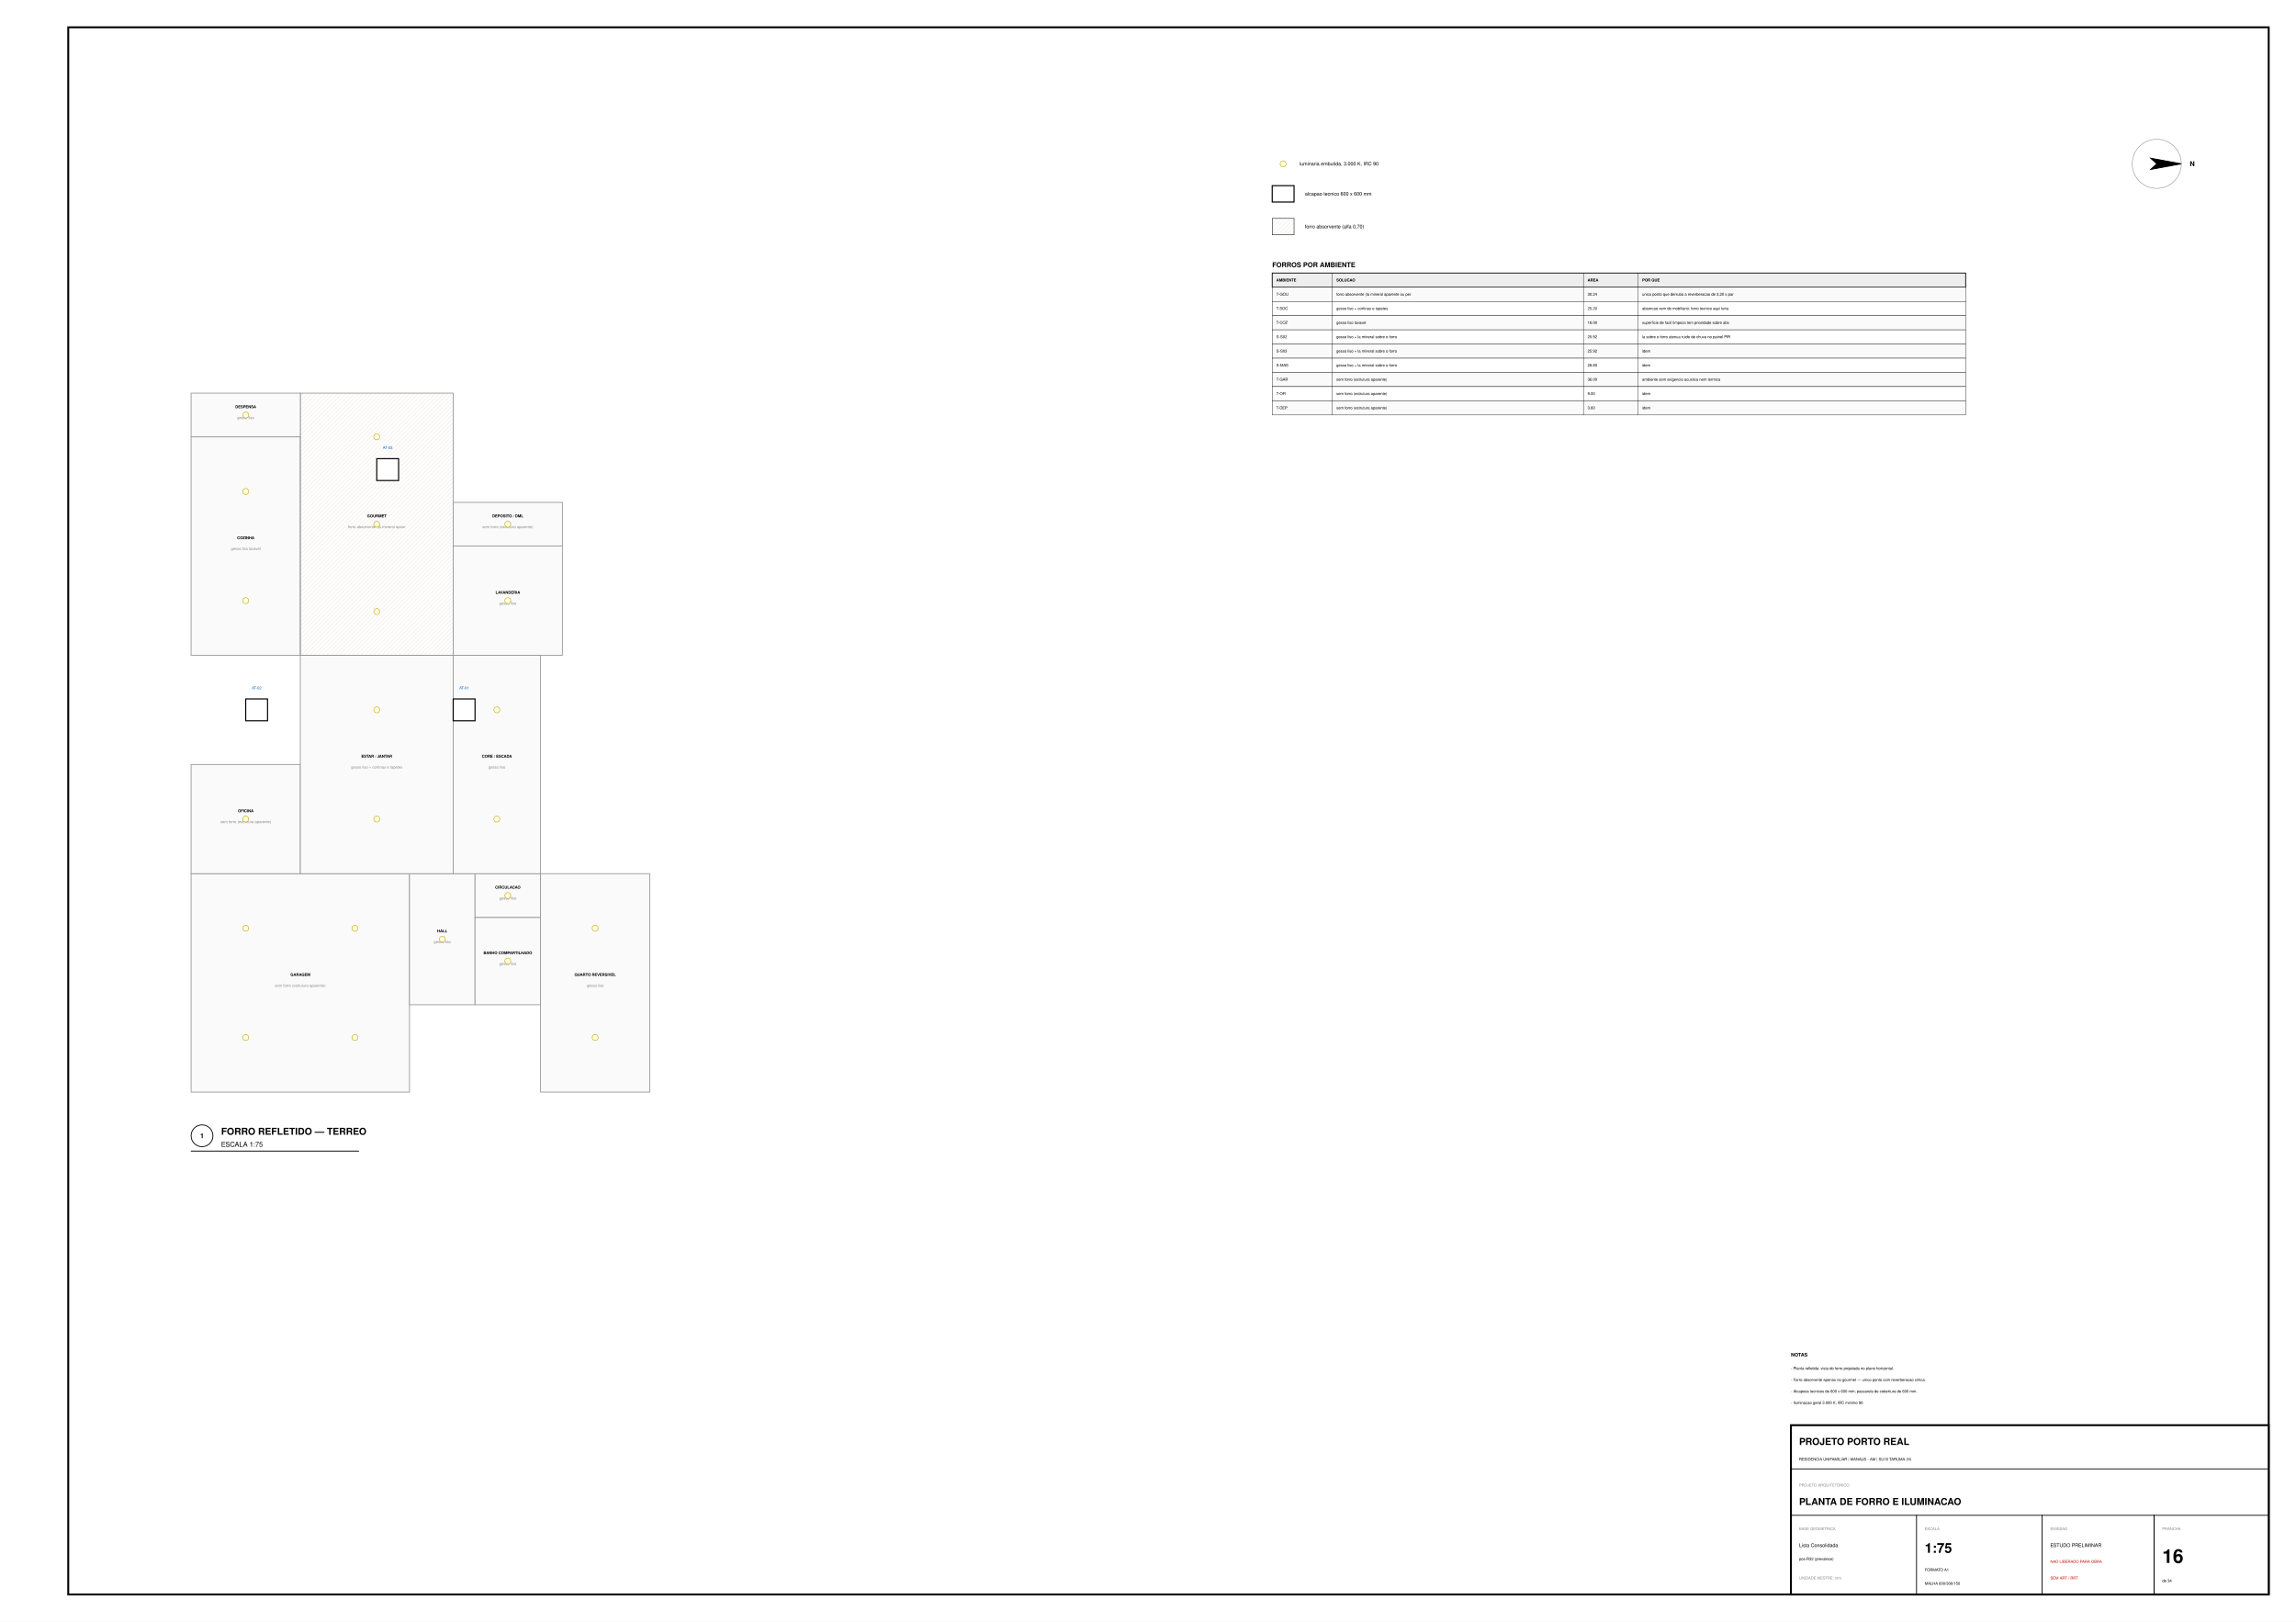
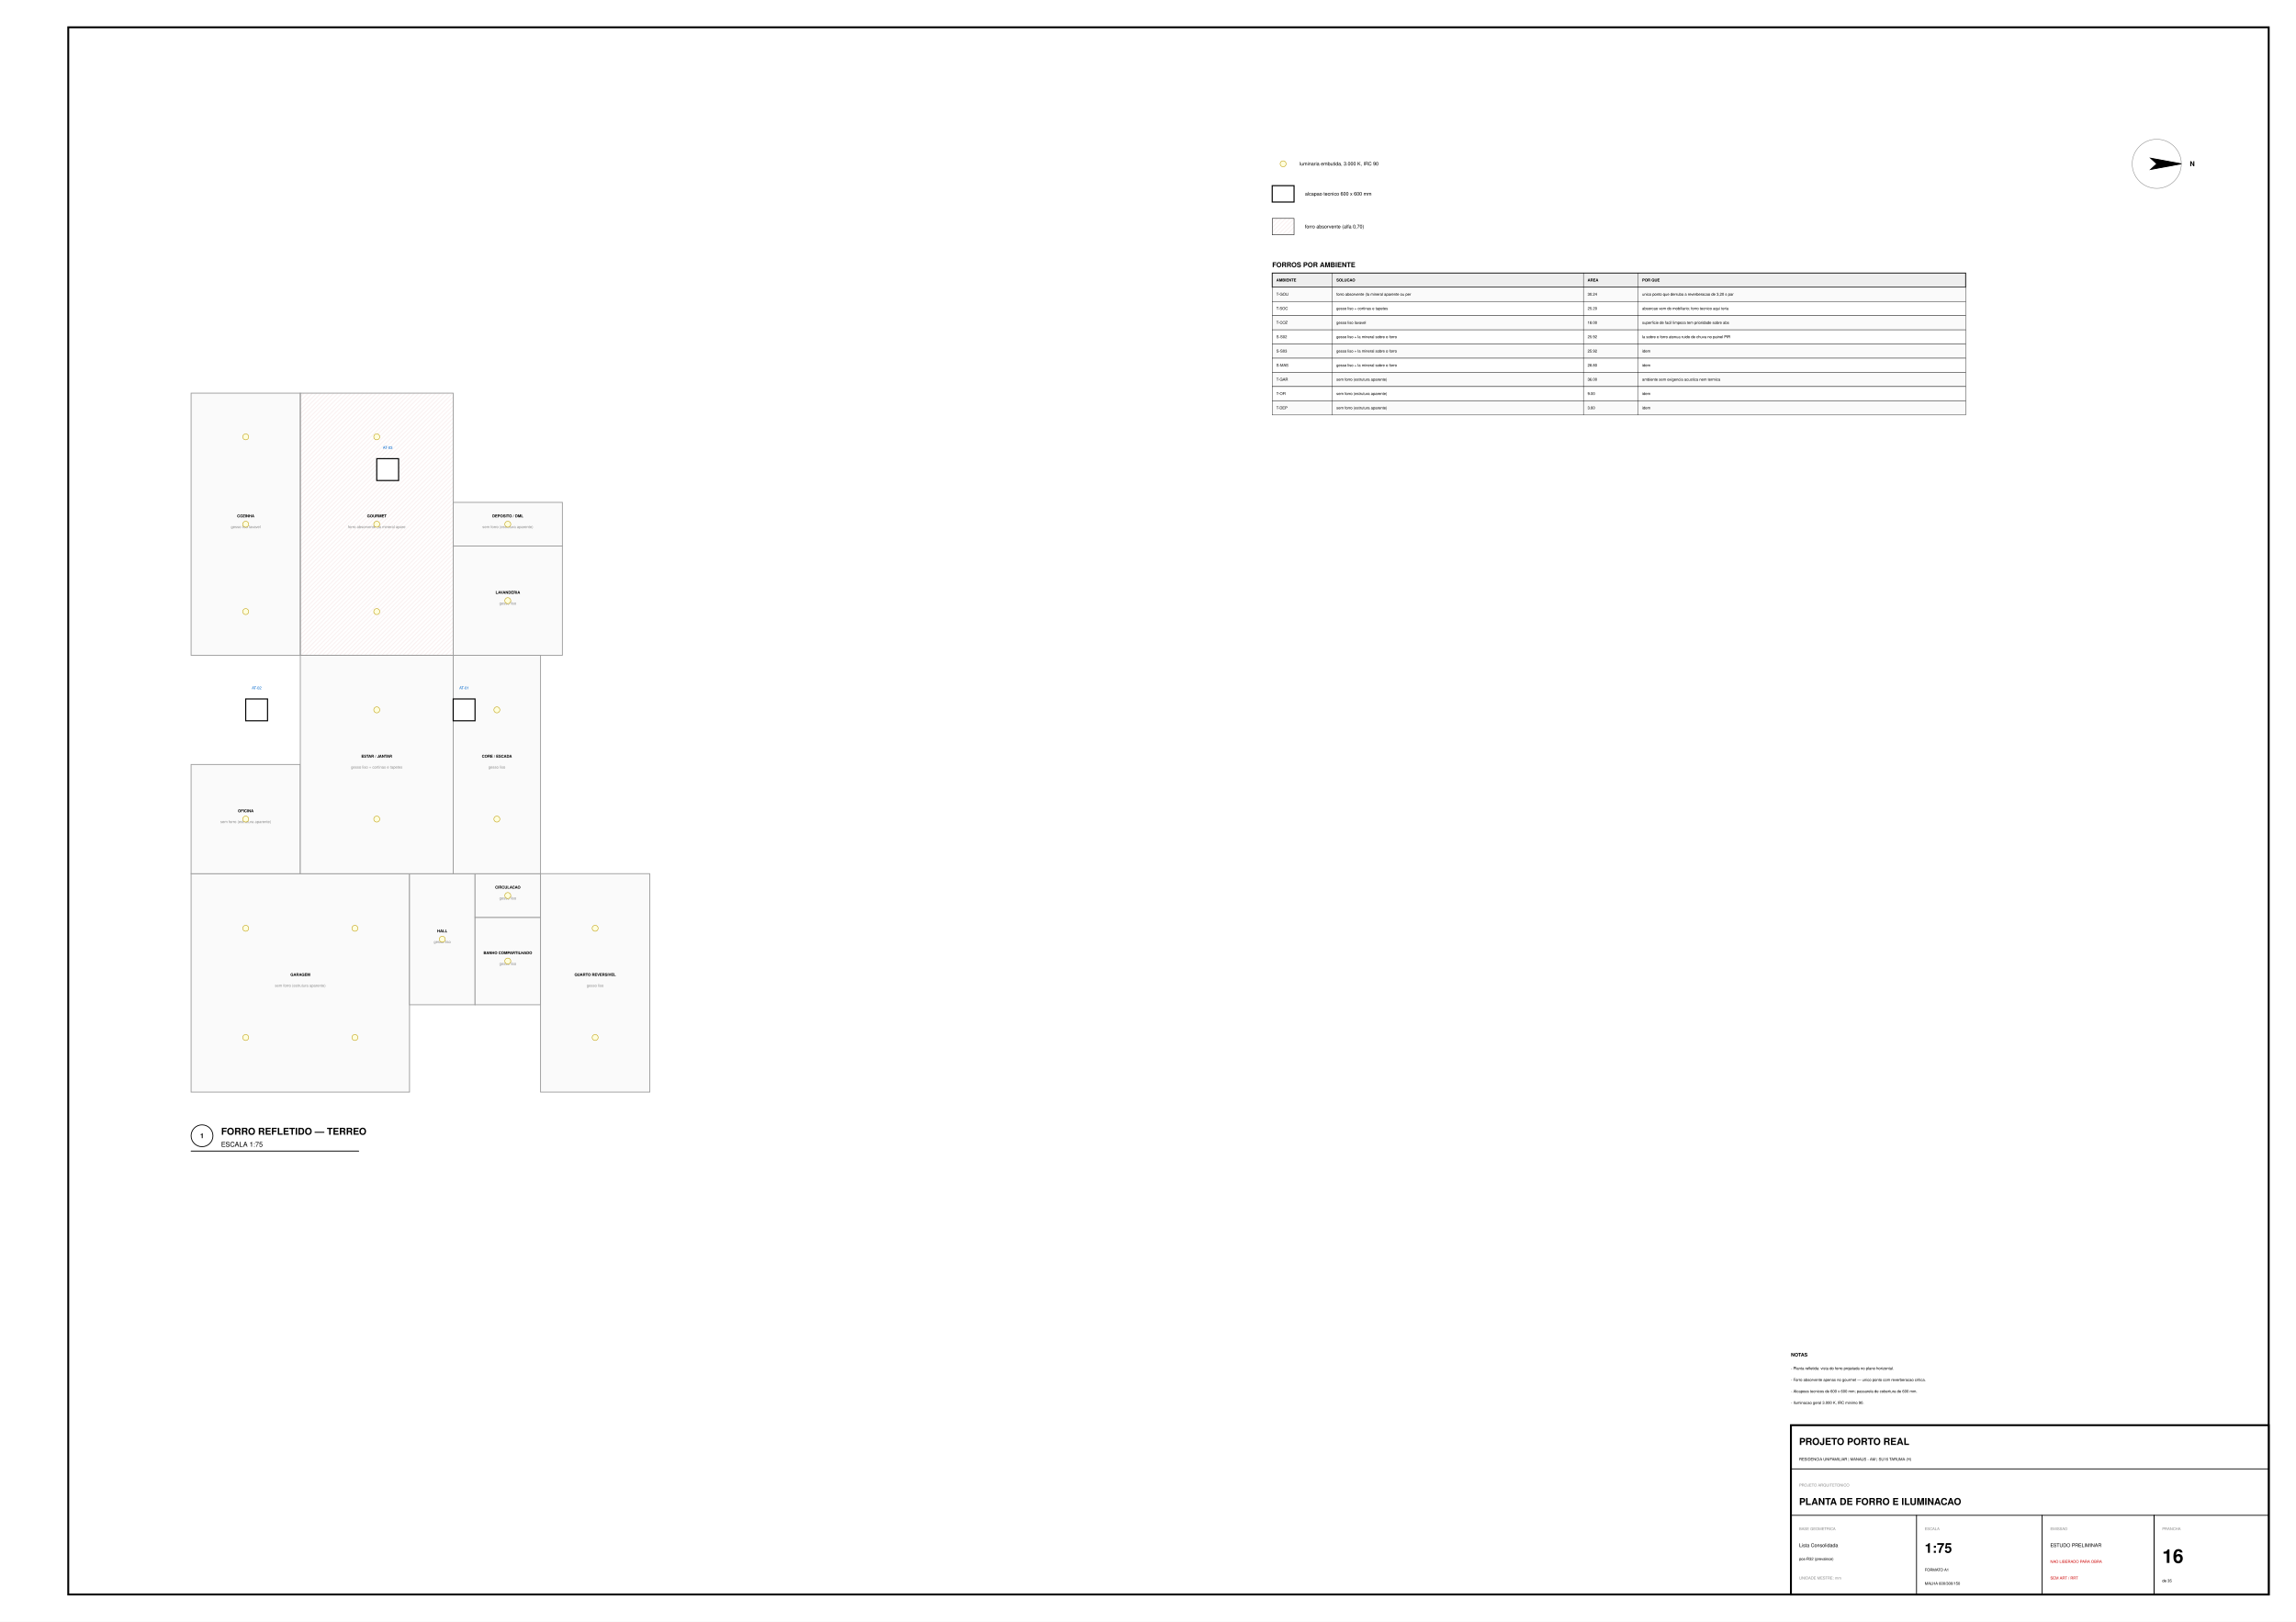
<svg xmlns="http://www.w3.org/2000/svg" version="1.1" width="841mm" height="594mm" viewBox="0 0 841 594">
  <rect width="841" height="594" fill="#ffffff" />
  <defs>
    <pattern id="absorv" patternUnits="userSpaceOnUse" width="1.1" height="1.1" patternTransform="rotate(45)">
      <line x1="0" y1="0" x2="0" y2="1.1" stroke="#c77" stroke-width="0.07" />
    </pattern>
  </defs>
  <rect x="25.0" y="10" width="806.00" height="574.00" fill="none" stroke="#000" stroke-width="0.7" />
  <polygon points="656.000,522.000 831.000,522.000 831.000,584.000 656.000,584.000" stroke="#000000" stroke-width="0.7" fill="#fff" stroke-linejoin="miter" />
  <text x="659.000" y="528.000" font-family="Helvetica, Arial, sans-serif" font-size="3.50" font-weight="bold" fill="#000000" text-anchor="start" dominant-baseline="middle">PROJETO PORTO REAL</text>
  <text x="659.000" y="534.500" font-family="Helvetica, Arial, sans-serif" font-size="1.40" font-weight="normal" fill="#000000" text-anchor="start" dominant-baseline="middle">RESIDENCIA UNIFAMILIAR  |  MANAUS - AM  |  SU16 TARUMA (H)</text>
  <line x1="656.000" y1="538.000" x2="831.000" y2="538.000" stroke="#000000" stroke-width="0.3" fill="none" stroke-linecap="round" />
  <text x="659.000" y="544.000" font-family="Helvetica, Arial, sans-serif" font-size="1.40" font-weight="normal" fill="#8a8a8a" text-anchor="start" dominant-baseline="middle">PROJETO ARQUITETONICO</text>
  <text x="659.000" y="550.000" font-family="Helvetica, Arial, sans-serif" font-size="3.50" font-weight="bold" fill="#000000" text-anchor="start" dominant-baseline="middle">PLANTA DE FORRO E ILUMINACAO</text>
  <line x1="656.000" y1="555.000" x2="831.000" y2="555.000" stroke="#000000" stroke-width="0.3" fill="none" stroke-linecap="round" />
  <line x1="702.000" y1="555.000" x2="702.000" y2="584.000" stroke="#000000" stroke-width="0.3" fill="none" stroke-linecap="round" />
  <line x1="748.000" y1="555.000" x2="748.000" y2="584.000" stroke="#000000" stroke-width="0.3" fill="none" stroke-linecap="round" />
  <line x1="789.000" y1="555.000" x2="789.000" y2="584.000" stroke="#000000" stroke-width="0.3" fill="none" stroke-linecap="round" />
  <line x1="789.000" y1="555.000" x2="789.000" y2="584.000" stroke="#000000" stroke-width="0.3" fill="none" stroke-linecap="round" />
  <text x="659.000" y="560.000" font-family="Helvetica, Arial, sans-serif" font-size="1.40" font-weight="normal" fill="#8a8a8a" text-anchor="start" dominant-baseline="middle">BASE GEOMETRICA</text>
  <text x="659.000" y="566.000" font-family="Helvetica, Arial, sans-serif" font-size="1.80" font-weight="normal" fill="#000000" text-anchor="start" dominant-baseline="middle">Lista Consolidada</text>
  <text x="659.000" y="571.000" font-family="Helvetica, Arial, sans-serif" font-size="1.40" font-weight="normal" fill="#000000" text-anchor="start" dominant-baseline="middle">pos-R32 (prevalece)</text>
  <text x="659.000" y="578.000" font-family="Helvetica, Arial, sans-serif" font-size="1.40" font-weight="normal" fill="#8a8a8a" text-anchor="start" dominant-baseline="middle">UNIDADE MESTRE: mm</text>
  <text x="705.000" y="560.000" font-family="Helvetica, Arial, sans-serif" font-size="1.40" font-weight="normal" fill="#8a8a8a" text-anchor="start" dominant-baseline="middle">ESCALA</text>
  <text x="705.000" y="567.000" font-family="Helvetica, Arial, sans-serif" font-size="5.00" font-weight="bold" fill="#000000" text-anchor="start" dominant-baseline="middle">1:75</text>
  <text x="705.000" y="575.000" font-family="Helvetica, Arial, sans-serif" font-size="1.40" font-weight="normal" fill="#000000" text-anchor="start" dominant-baseline="middle">FORMATO A1</text>
  <text x="705.000" y="580.000" font-family="Helvetica, Arial, sans-serif" font-size="1.40" font-weight="normal" fill="#000000" text-anchor="start" dominant-baseline="middle">MALHA 600/300/150</text>
  <text x="751.000" y="560.000" font-family="Helvetica, Arial, sans-serif" font-size="1.40" font-weight="normal" fill="#8a8a8a" text-anchor="start" dominant-baseline="middle">EMISSAO</text>
  <text x="751.000" y="566.000" font-family="Helvetica, Arial, sans-serif" font-size="1.80" font-weight="normal" fill="#000000" text-anchor="start" dominant-baseline="middle">ESTUDO PRELIMINAR</text>
  <text x="751.000" y="572.000" font-family="Helvetica, Arial, sans-serif" font-size="1.40" font-weight="normal" fill="#c00" text-anchor="start" dominant-baseline="middle">NAO LIBERADO PARA OBRA</text>
  <text x="751.000" y="578.000" font-family="Helvetica, Arial, sans-serif" font-size="1.40" font-weight="normal" fill="#c00" text-anchor="start" dominant-baseline="middle">SEM ART / RRT</text>
  <text x="792.000" y="560.000" font-family="Helvetica, Arial, sans-serif" font-size="1.40" font-weight="normal" fill="#8a8a8a" text-anchor="start" dominant-baseline="middle">PRANCHA</text>
  <text x="792.000" y="570.000" font-family="Helvetica, Arial, sans-serif" font-size="7.00" font-weight="bold" fill="#000000" text-anchor="start" dominant-baseline="middle">16</text>
-   <text x="792.000" y="579.000" font-family="Helvetica, Arial, sans-serif" font-size="1.40" font-weight="normal" fill="#000000" text-anchor="start" dominant-baseline="middle">de 34</text>
+   <text x="792.000" y="579.000" font-family="Helvetica, Arial, sans-serif" font-size="1.40" font-weight="normal" fill="#000000" text-anchor="start" dominant-baseline="middle">de 35</text>
  <text x="656.000" y="496.200" font-family="Helvetica, Arial, sans-serif" font-size="1.80" font-weight="bold" fill="#000000" text-anchor="start" dominant-baseline="middle">NOTAS</text>
  <text x="656.000" y="501.200" font-family="Helvetica, Arial, sans-serif" font-size="1.40" font-weight="normal" fill="#000000" text-anchor="start" dominant-baseline="middle">- Planta refletida: vista do forro projetada no plano horizontal.</text>
  <text x="656.000" y="505.400" font-family="Helvetica, Arial, sans-serif" font-size="1.40" font-weight="normal" fill="#000000" text-anchor="start" dominant-baseline="middle">- Forro absorvente apenas no gourmet — unico ponto com reverberacao critica.</text>
  <text x="656.000" y="509.600" font-family="Helvetica, Arial, sans-serif" font-size="1.40" font-weight="normal" fill="#000000" text-anchor="start" dominant-baseline="middle">- Alcapoes tecnicos de 600 x 600 mm; passarela de cobertura de 600 mm.</text>
  <text x="656.000" y="513.800" font-family="Helvetica, Arial, sans-serif" font-size="1.40" font-weight="normal" fill="#000000" text-anchor="start" dominant-baseline="middle">- Iluminacao geral 3.000 K, IRC minimo 90.</text>
  <polygon points="70.000,400.000 150.000,400.000 150.000,320.000 70.000,320.000" stroke="#999" stroke-width="0.3" fill="#fafafa" stroke-linejoin="miter" />
  <text x="110.000" y="357.000" font-family="Helvetica, Arial, sans-serif" font-size="1.40" font-weight="bold" fill="#000000" text-anchor="middle" dominant-baseline="middle">GARAGEM</text>
  <text x="110.000" y="361.000" font-family="Helvetica, Arial, sans-serif" font-size="1.40" font-weight="normal" fill="#8a8a8a" text-anchor="middle" dominant-baseline="middle">sem forro (estrutura aparente)</text>
  <circle cx="90.000" cy="380.000" r="1.100" stroke="#b90" stroke-width="0.18" fill="#ffd" />
  <circle cx="90.000" cy="340.000" r="1.100" stroke="#b90" stroke-width="0.18" fill="#ffd" />
  <circle cx="130.000" cy="380.000" r="1.100" stroke="#b90" stroke-width="0.18" fill="#ffd" />
  <circle cx="130.000" cy="340.000" r="1.100" stroke="#b90" stroke-width="0.18" fill="#ffd" />
  <polygon points="150.000,368.000 174.000,368.000 174.000,320.000 150.000,320.000" stroke="#999" stroke-width="0.3" fill="#fafafa" stroke-linejoin="miter" />
  <text x="162.000" y="341.000" font-family="Helvetica, Arial, sans-serif" font-size="1.40" font-weight="bold" fill="#000000" text-anchor="middle" dominant-baseline="middle">HALL</text>
  <text x="162.000" y="345.000" font-family="Helvetica, Arial, sans-serif" font-size="1.40" font-weight="normal" fill="#8a8a8a" text-anchor="middle" dominant-baseline="middle">gesso liso</text>
  <circle cx="162.000" cy="344.000" r="1.100" stroke="#b90" stroke-width="0.18" fill="#ffd" />
  <polygon points="174.000,368.000 198.000,368.000 198.000,336.000 174.000,336.000" stroke="#999" stroke-width="0.3" fill="#fafafa" stroke-linejoin="miter" />
  <text x="186.000" y="349.000" font-family="Helvetica, Arial, sans-serif" font-size="1.40" font-weight="bold" fill="#000000" text-anchor="middle" dominant-baseline="middle">BANHO COMPARTILHADO</text>
  <text x="186.000" y="353.000" font-family="Helvetica, Arial, sans-serif" font-size="1.40" font-weight="normal" fill="#8a8a8a" text-anchor="middle" dominant-baseline="middle">gesso liso</text>
  <circle cx="186.000" cy="352.000" r="1.100" stroke="#b90" stroke-width="0.18" fill="#ffd" />
  <polygon points="174.000,336.000 198.000,336.000 198.000,320.000 174.000,320.000" stroke="#999" stroke-width="0.3" fill="#fafafa" stroke-linejoin="miter" />
  <text x="186.000" y="325.000" font-family="Helvetica, Arial, sans-serif" font-size="1.40" font-weight="bold" fill="#000000" text-anchor="middle" dominant-baseline="middle">CIRCULACAO</text>
  <text x="186.000" y="329.000" font-family="Helvetica, Arial, sans-serif" font-size="1.40" font-weight="normal" fill="#8a8a8a" text-anchor="middle" dominant-baseline="middle">gesso liso</text>
  <circle cx="186.000" cy="328.000" r="1.100" stroke="#b90" stroke-width="0.18" fill="#ffd" />
  <polygon points="198.000,400.000 238.000,400.000 238.000,320.000 198.000,320.000" stroke="#999" stroke-width="0.3" fill="#fafafa" stroke-linejoin="miter" />
  <text x="218.000" y="357.000" font-family="Helvetica, Arial, sans-serif" font-size="1.40" font-weight="bold" fill="#000000" text-anchor="middle" dominant-baseline="middle">QUARTO REVERSIVEL</text>
  <text x="218.000" y="361.000" font-family="Helvetica, Arial, sans-serif" font-size="1.40" font-weight="normal" fill="#8a8a8a" text-anchor="middle" dominant-baseline="middle">gesso liso</text>
  <circle cx="218.000" cy="380.000" r="1.100" stroke="#b90" stroke-width="0.18" fill="#ffd" />
  <circle cx="218.000" cy="340.000" r="1.100" stroke="#b90" stroke-width="0.18" fill="#ffd" />
  <polygon points="70.000,320.000 110.000,320.000 110.000,280.000 70.000,280.000" stroke="#999" stroke-width="0.3" fill="#fafafa" stroke-linejoin="miter" />
  <text x="90.000" y="297.000" font-family="Helvetica, Arial, sans-serif" font-size="1.40" font-weight="bold" fill="#000000" text-anchor="middle" dominant-baseline="middle">OFICINA</text>
  <text x="90.000" y="301.000" font-family="Helvetica, Arial, sans-serif" font-size="1.40" font-weight="normal" fill="#8a8a8a" text-anchor="middle" dominant-baseline="middle">sem forro (estrutura aparente)</text>
  <circle cx="90.000" cy="300.000" r="1.100" stroke="#b90" stroke-width="0.18" fill="#ffd" />
  <polygon points="110.000,320.000 166.000,320.000 166.000,240.000 110.000,240.000" stroke="#999" stroke-width="0.3" fill="#fafafa" stroke-linejoin="miter" />
  <text x="138.000" y="277.000" font-family="Helvetica, Arial, sans-serif" font-size="1.40" font-weight="bold" fill="#000000" text-anchor="middle" dominant-baseline="middle">ESTAR / JANTAR</text>
  <text x="138.000" y="281.000" font-family="Helvetica, Arial, sans-serif" font-size="1.40" font-weight="normal" fill="#8a8a8a" text-anchor="middle" dominant-baseline="middle">gesso liso + cortinas e tapetes</text>
  <circle cx="138.000" cy="300.000" r="1.100" stroke="#b90" stroke-width="0.18" fill="#ffd" />
  <circle cx="138.000" cy="260.000" r="1.100" stroke="#b90" stroke-width="0.18" fill="#ffd" />
  <polygon points="166.000,320.000 198.000,320.000 198.000,240.000 166.000,240.000" stroke="#999" stroke-width="0.3" fill="#fafafa" stroke-linejoin="miter" />
  <text x="182.000" y="277.000" font-family="Helvetica, Arial, sans-serif" font-size="1.40" font-weight="bold" fill="#000000" text-anchor="middle" dominant-baseline="middle">CORE / ESCADA</text>
  <text x="182.000" y="281.000" font-family="Helvetica, Arial, sans-serif" font-size="1.40" font-weight="normal" fill="#8a8a8a" text-anchor="middle" dominant-baseline="middle">gesso liso</text>
  <circle cx="182.000" cy="300.000" r="1.100" stroke="#b90" stroke-width="0.18" fill="#ffd" />
  <circle cx="182.000" cy="260.000" r="1.100" stroke="#b90" stroke-width="0.18" fill="#ffd" />
-   <polygon points="70.000,240.000 110.000,240.000 110.000,160.000 70.000,160.000" stroke="#999" stroke-width="0.3" fill="#fafafa" stroke-linejoin="miter" />
-   <text x="90.000" y="197.000" font-family="Helvetica, Arial, sans-serif" font-size="1.40" font-weight="bold" fill="#000000" text-anchor="middle" dominant-baseline="middle">COZINHA</text>
-   <text x="90.000" y="201.000" font-family="Helvetica, Arial, sans-serif" font-size="1.40" font-weight="normal" fill="#8a8a8a" text-anchor="middle" dominant-baseline="middle">gesso liso lavavel</text>
-   <circle cx="90.000" cy="220.000" r="1.100" stroke="#b90" stroke-width="0.18" fill="#ffd" />
-   <circle cx="90.000" cy="180.000" r="1.100" stroke="#b90" stroke-width="0.18" fill="#ffd" />
+   <polygon points="70.000,240.000 110.000,240.000 110.000,144.000 70.000,144.000" stroke="#999" stroke-width="0.3" fill="#fafafa" stroke-linejoin="miter" />
+   <text x="90.000" y="189.000" font-family="Helvetica, Arial, sans-serif" font-size="1.40" font-weight="bold" fill="#000000" text-anchor="middle" dominant-baseline="middle">COZINHA</text>
+   <text x="90.000" y="193.000" font-family="Helvetica, Arial, sans-serif" font-size="1.40" font-weight="normal" fill="#8a8a8a" text-anchor="middle" dominant-baseline="middle">gesso liso lavavel</text>
+   <circle cx="90.000" cy="224.000" r="1.100" stroke="#b90" stroke-width="0.18" fill="#ffd" />
+   <circle cx="90.000" cy="192.000" r="1.100" stroke="#b90" stroke-width="0.18" fill="#ffd" />
+   <circle cx="90.000" cy="160.000" r="1.100" stroke="#b90" stroke-width="0.18" fill="#ffd" />
  <polygon points="110.000,240.000 166.000,240.000 166.000,144.000 110.000,144.000" stroke="#999" stroke-width="0.3" fill="url(#absorv)" stroke-linejoin="miter" />
  <text x="138.000" y="189.000" font-family="Helvetica, Arial, sans-serif" font-size="1.40" font-weight="bold" fill="#000000" text-anchor="middle" dominant-baseline="middle">GOURMET</text>
  <text x="138.000" y="193.000" font-family="Helvetica, Arial, sans-serif" font-size="1.40" font-weight="normal" fill="#8a8a8a" text-anchor="middle" dominant-baseline="middle">forro absorvente (la mineral apare</text>
  <circle cx="138.000" cy="224.000" r="1.100" stroke="#b90" stroke-width="0.18" fill="#ffd" />
  <circle cx="138.000" cy="192.000" r="1.100" stroke="#b90" stroke-width="0.18" fill="#ffd" />
  <circle cx="138.000" cy="160.000" r="1.100" stroke="#b90" stroke-width="0.18" fill="#ffd" />
-   <polygon points="70.000,160.000 110.000,160.000 110.000,144.000 70.000,144.000" stroke="#999" stroke-width="0.3" fill="#fafafa" stroke-linejoin="miter" />
-   <text x="90.000" y="149.000" font-family="Helvetica, Arial, sans-serif" font-size="1.40" font-weight="bold" fill="#000000" text-anchor="middle" dominant-baseline="middle">DESPENSA</text>
-   <text x="90.000" y="153.000" font-family="Helvetica, Arial, sans-serif" font-size="1.40" font-weight="normal" fill="#8a8a8a" text-anchor="middle" dominant-baseline="middle">gesso liso</text>
-   <circle cx="90.000" cy="152.000" r="1.100" stroke="#b90" stroke-width="0.18" fill="#ffd" />
  <polygon points="166.000,240.000 206.000,240.000 206.000,200.000 166.000,200.000" stroke="#999" stroke-width="0.3" fill="#fafafa" stroke-linejoin="miter" />
  <text x="186.000" y="217.000" font-family="Helvetica, Arial, sans-serif" font-size="1.40" font-weight="bold" fill="#000000" text-anchor="middle" dominant-baseline="middle">LAVANDERIA</text>
  <text x="186.000" y="221.000" font-family="Helvetica, Arial, sans-serif" font-size="1.40" font-weight="normal" fill="#8a8a8a" text-anchor="middle" dominant-baseline="middle">gesso liso</text>
  <circle cx="186.000" cy="220.000" r="1.100" stroke="#b90" stroke-width="0.18" fill="#ffd" />
  <polygon points="166.000,200.000 206.000,200.000 206.000,184.000 166.000,184.000" stroke="#999" stroke-width="0.3" fill="#fafafa" stroke-linejoin="miter" />
  <text x="186.000" y="189.000" font-family="Helvetica, Arial, sans-serif" font-size="1.40" font-weight="bold" fill="#000000" text-anchor="middle" dominant-baseline="middle">DEPOSITO / DML</text>
  <text x="186.000" y="193.000" font-family="Helvetica, Arial, sans-serif" font-size="1.40" font-weight="normal" fill="#8a8a8a" text-anchor="middle" dominant-baseline="middle">sem forro (estrutura aparente)</text>
  <circle cx="186.000" cy="192.000" r="1.100" stroke="#b90" stroke-width="0.18" fill="#ffd" />
  <polygon points="166.000,264.000 174.000,264.000 174.000,256.000 166.000,256.000" stroke="#000000" stroke-width="0.4" fill="#fff" stroke-linejoin="miter" />
  <text x="170.000" y="252.000" font-family="Helvetica, Arial, sans-serif" font-size="1.40" font-weight="normal" fill="#06c" text-anchor="middle" dominant-baseline="middle">AT-01</text>
  <polygon points="90.000,264.000 98.000,264.000 98.000,256.000 90.000,256.000" stroke="#000000" stroke-width="0.4" fill="#fff" stroke-linejoin="miter" />
  <text x="94.000" y="252.000" font-family="Helvetica, Arial, sans-serif" font-size="1.40" font-weight="normal" fill="#06c" text-anchor="middle" dominant-baseline="middle">AT-02</text>
  <polygon points="138.000,176.000 146.000,176.000 146.000,168.000 138.000,168.000" stroke="#000000" stroke-width="0.4" fill="#fff" stroke-linejoin="miter" />
  <text x="142.000" y="164.000" font-family="Helvetica, Arial, sans-serif" font-size="1.40" font-weight="normal" fill="#06c" text-anchor="middle" dominant-baseline="middle">AT-03</text>
  <circle cx="470.000" cy="60.000" r="1.100" stroke="#b90" stroke-width="0.18" fill="#ffd" />
  <text x="476.000" y="60.000" font-family="Helvetica, Arial, sans-serif" font-size="1.80" font-weight="normal" fill="#000000" text-anchor="start" dominant-baseline="middle">luminaria embutida, 3.000 K, IRC 90</text>
  <polygon points="466.000,68.000 474.000,68.000 474.000,74.000 466.000,74.000" stroke="#000000" stroke-width="0.4" fill="#fff" stroke-linejoin="miter" />
  <text x="478.000" y="71.000" font-family="Helvetica, Arial, sans-serif" font-size="1.80" font-weight="normal" fill="#000000" text-anchor="start" dominant-baseline="middle">alcapao tecnico 600 x 600 mm</text>
  <polygon points="466.000,80.000 474.000,80.000 474.000,86.000 466.000,86.000" stroke="#000000" stroke-width="0.18" fill="url(#absorv)" stroke-linejoin="miter" />
  <text x="478.000" y="83.000" font-family="Helvetica, Arial, sans-serif" font-size="1.80" font-weight="normal" fill="#000000" text-anchor="start" dominant-baseline="middle">forro absorvente (alfa 0,70)</text>
  <text x="466.000" y="97.000" font-family="Helvetica, Arial, sans-serif" font-size="2.50" font-weight="bold" fill="#000000" text-anchor="start" dominant-baseline="middle">FORROS POR AMBIENTE</text>
  <polygon points="466.000,100.000 720.000,100.000 720.000,105.200 466.000,105.200" stroke="#000000" stroke-width="0.3" fill="#eee" stroke-linejoin="miter" />
  <text x="467.500" y="102.600" font-family="Helvetica, Arial, sans-serif" font-size="1.40" font-weight="bold" fill="#000000" text-anchor="start" dominant-baseline="middle">AMBIENTE</text>
  <text x="489.500" y="102.600" font-family="Helvetica, Arial, sans-serif" font-size="1.40" font-weight="bold" fill="#000000" text-anchor="start" dominant-baseline="middle">SOLUCAO</text>
  <text x="581.500" y="102.600" font-family="Helvetica, Arial, sans-serif" font-size="1.40" font-weight="bold" fill="#000000" text-anchor="start" dominant-baseline="middle">AREA</text>
  <text x="601.500" y="102.600" font-family="Helvetica, Arial, sans-serif" font-size="1.40" font-weight="bold" fill="#000000" text-anchor="start" dominant-baseline="middle">POR QUE</text>
  <polygon points="466.000,105.200 720.000,105.200 720.000,110.400 466.000,110.400" stroke="#000000" stroke-width="0.13" fill="#fafafa" stroke-linejoin="miter" />
  <text x="467.500" y="107.800" font-family="Helvetica, Arial, sans-serif" font-size="1.40" font-weight="normal" fill="#000000" text-anchor="start" dominant-baseline="middle">T-GOU</text>
  <text x="489.500" y="107.800" font-family="Helvetica, Arial, sans-serif" font-size="1.40" font-weight="normal" fill="#000000" text-anchor="start" dominant-baseline="middle">forro absorvente (la mineral aparente ou per</text>
  <text x="581.500" y="107.800" font-family="Helvetica, Arial, sans-serif" font-size="1.40" font-weight="normal" fill="#000000" text-anchor="start" dominant-baseline="middle">30.24</text>
  <text x="601.500" y="107.800" font-family="Helvetica, Arial, sans-serif" font-size="1.40" font-weight="normal" fill="#000000" text-anchor="start" dominant-baseline="middle">unico ponto que derruba a reverberacao de 3,20 s par</text>
  <polygon points="466.000,110.400 720.000,110.400 720.000,115.600 466.000,115.600" stroke="#000000" stroke-width="0.13" fill="#fff" stroke-linejoin="miter" />
  <text x="467.500" y="113.000" font-family="Helvetica, Arial, sans-serif" font-size="1.40" font-weight="normal" fill="#000000" text-anchor="start" dominant-baseline="middle">T-SOC</text>
  <text x="489.500" y="113.000" font-family="Helvetica, Arial, sans-serif" font-size="1.40" font-weight="normal" fill="#000000" text-anchor="start" dominant-baseline="middle">gesso liso + cortinas e tapetes</text>
  <text x="581.500" y="113.000" font-family="Helvetica, Arial, sans-serif" font-size="1.40" font-weight="normal" fill="#000000" text-anchor="start" dominant-baseline="middle">25.20</text>
  <text x="601.500" y="113.000" font-family="Helvetica, Arial, sans-serif" font-size="1.40" font-weight="normal" fill="#000000" text-anchor="start" dominant-baseline="middle">absorcao vem do mobiliario; forro tecnico aqui teria</text>
  <polygon points="466.000,115.600 720.000,115.600 720.000,120.800 466.000,120.800" stroke="#000000" stroke-width="0.13" fill="#fafafa" stroke-linejoin="miter" />
  <text x="467.500" y="118.200" font-family="Helvetica, Arial, sans-serif" font-size="1.40" font-weight="normal" fill="#000000" text-anchor="start" dominant-baseline="middle">T-COZ</text>
  <text x="489.500" y="118.200" font-family="Helvetica, Arial, sans-serif" font-size="1.40" font-weight="normal" fill="#000000" text-anchor="start" dominant-baseline="middle">gesso liso lavavel</text>
  <text x="581.500" y="118.200" font-family="Helvetica, Arial, sans-serif" font-size="1.40" font-weight="normal" fill="#000000" text-anchor="start" dominant-baseline="middle">18.00</text>
  <text x="601.500" y="118.200" font-family="Helvetica, Arial, sans-serif" font-size="1.40" font-weight="normal" fill="#000000" text-anchor="start" dominant-baseline="middle">superficie de facil limpeza tem prioridade sobre abs</text>
  <polygon points="466.000,120.800 720.000,120.800 720.000,126.000 466.000,126.000" stroke="#000000" stroke-width="0.13" fill="#fff" stroke-linejoin="miter" />
  <text x="467.500" y="123.400" font-family="Helvetica, Arial, sans-serif" font-size="1.40" font-weight="normal" fill="#000000" text-anchor="start" dominant-baseline="middle">S-S02</text>
  <text x="489.500" y="123.400" font-family="Helvetica, Arial, sans-serif" font-size="1.40" font-weight="normal" fill="#000000" text-anchor="start" dominant-baseline="middle">gesso liso + la mineral sobre o forro</text>
  <text x="581.500" y="123.400" font-family="Helvetica, Arial, sans-serif" font-size="1.40" font-weight="normal" fill="#000000" text-anchor="start" dominant-baseline="middle">25.92</text>
  <text x="601.500" y="123.400" font-family="Helvetica, Arial, sans-serif" font-size="1.40" font-weight="normal" fill="#000000" text-anchor="start" dominant-baseline="middle">la sobre o forro atenua ruido de chuva no painel PIR</text>
  <polygon points="466.000,126.000 720.000,126.000 720.000,131.200 466.000,131.200" stroke="#000000" stroke-width="0.13" fill="#fafafa" stroke-linejoin="miter" />
  <text x="467.500" y="128.600" font-family="Helvetica, Arial, sans-serif" font-size="1.40" font-weight="normal" fill="#000000" text-anchor="start" dominant-baseline="middle">S-S03</text>
  <text x="489.500" y="128.600" font-family="Helvetica, Arial, sans-serif" font-size="1.40" font-weight="normal" fill="#000000" text-anchor="start" dominant-baseline="middle">gesso liso + la mineral sobre o forro</text>
  <text x="581.500" y="128.600" font-family="Helvetica, Arial, sans-serif" font-size="1.40" font-weight="normal" fill="#000000" text-anchor="start" dominant-baseline="middle">25.92</text>
  <text x="601.500" y="128.600" font-family="Helvetica, Arial, sans-serif" font-size="1.40" font-weight="normal" fill="#000000" text-anchor="start" dominant-baseline="middle">idem</text>
  <polygon points="466.000,131.200 720.000,131.200 720.000,136.400 466.000,136.400" stroke="#000000" stroke-width="0.13" fill="#fff" stroke-linejoin="miter" />
  <text x="467.500" y="133.800" font-family="Helvetica, Arial, sans-serif" font-size="1.40" font-weight="normal" fill="#000000" text-anchor="start" dominant-baseline="middle">S-MAS</text>
  <text x="489.500" y="133.800" font-family="Helvetica, Arial, sans-serif" font-size="1.40" font-weight="normal" fill="#000000" text-anchor="start" dominant-baseline="middle">gesso liso + la mineral sobre o forro</text>
  <text x="581.500" y="133.800" font-family="Helvetica, Arial, sans-serif" font-size="1.40" font-weight="normal" fill="#000000" text-anchor="start" dominant-baseline="middle">28.80</text>
  <text x="601.500" y="133.800" font-family="Helvetica, Arial, sans-serif" font-size="1.40" font-weight="normal" fill="#000000" text-anchor="start" dominant-baseline="middle">idem</text>
  <polygon points="466.000,136.400 720.000,136.400 720.000,141.600 466.000,141.600" stroke="#000000" stroke-width="0.13" fill="#fafafa" stroke-linejoin="miter" />
  <text x="467.500" y="139.000" font-family="Helvetica, Arial, sans-serif" font-size="1.40" font-weight="normal" fill="#000000" text-anchor="start" dominant-baseline="middle">T-GAR</text>
  <text x="489.500" y="139.000" font-family="Helvetica, Arial, sans-serif" font-size="1.40" font-weight="normal" fill="#000000" text-anchor="start" dominant-baseline="middle">sem forro (estrutura aparente)</text>
  <text x="581.500" y="139.000" font-family="Helvetica, Arial, sans-serif" font-size="1.40" font-weight="normal" fill="#000000" text-anchor="start" dominant-baseline="middle">36.00</text>
  <text x="601.500" y="139.000" font-family="Helvetica, Arial, sans-serif" font-size="1.40" font-weight="normal" fill="#000000" text-anchor="start" dominant-baseline="middle">ambiente sem exigencia acustica nem termica</text>
  <polygon points="466.000,141.600 720.000,141.600 720.000,146.800 466.000,146.800" stroke="#000000" stroke-width="0.13" fill="#fff" stroke-linejoin="miter" />
  <text x="467.500" y="144.200" font-family="Helvetica, Arial, sans-serif" font-size="1.40" font-weight="normal" fill="#000000" text-anchor="start" dominant-baseline="middle">T-OFI</text>
  <text x="489.500" y="144.200" font-family="Helvetica, Arial, sans-serif" font-size="1.40" font-weight="normal" fill="#000000" text-anchor="start" dominant-baseline="middle">sem forro (estrutura aparente)</text>
  <text x="581.500" y="144.200" font-family="Helvetica, Arial, sans-serif" font-size="1.40" font-weight="normal" fill="#000000" text-anchor="start" dominant-baseline="middle">9.00</text>
  <text x="601.500" y="144.200" font-family="Helvetica, Arial, sans-serif" font-size="1.40" font-weight="normal" fill="#000000" text-anchor="start" dominant-baseline="middle">idem</text>
  <polygon points="466.000,146.800 720.000,146.800 720.000,152.000 466.000,152.000" stroke="#000000" stroke-width="0.13" fill="#fafafa" stroke-linejoin="miter" />
  <text x="467.500" y="149.400" font-family="Helvetica, Arial, sans-serif" font-size="1.40" font-weight="normal" fill="#000000" text-anchor="start" dominant-baseline="middle">T-DEP</text>
  <text x="489.500" y="149.400" font-family="Helvetica, Arial, sans-serif" font-size="1.40" font-weight="normal" fill="#000000" text-anchor="start" dominant-baseline="middle">sem forro (estrutura aparente)</text>
  <text x="581.500" y="149.400" font-family="Helvetica, Arial, sans-serif" font-size="1.40" font-weight="normal" fill="#000000" text-anchor="start" dominant-baseline="middle">3.60</text>
  <text x="601.500" y="149.400" font-family="Helvetica, Arial, sans-serif" font-size="1.40" font-weight="normal" fill="#000000" text-anchor="start" dominant-baseline="middle">idem</text>
  <line x1="488.000" y1="100.000" x2="488.000" y2="152.000" stroke="#000000" stroke-width="0.13" fill="none" stroke-linecap="round" />
  <line x1="580.000" y1="100.000" x2="580.000" y2="152.000" stroke="#000000" stroke-width="0.13" fill="none" stroke-linecap="round" />
  <line x1="600.000" y1="100.000" x2="600.000" y2="152.000" stroke="#000000" stroke-width="0.13" fill="none" stroke-linecap="round" />
  <circle cx="790.000" cy="60.000" r="9.000" stroke="#8a8a8a" stroke-width="0.18" fill="none" />
  <polygon points="799.000,60.000 787.744,62.067 790.000,60.000 787.744,57.933" stroke="#000000" stroke-width="0.3" fill="#000" stroke-linejoin="miter" />
  <text x="803.000" y="60.000" font-family="Helvetica, Arial, sans-serif" font-size="2.50" font-weight="bold" fill="#000000" text-anchor="middle" dominant-baseline="middle">N</text>
  <circle cx="74.000" cy="416.000" r="4.000" stroke="#000000" stroke-width="0.3" fill="none" />
  <text x="74.000" y="416.000" font-family="Helvetica, Arial, sans-serif" font-size="2.50" font-weight="bold" fill="#000000" text-anchor="middle" dominant-baseline="middle">1</text>
  <text x="81.000" y="414.400" font-family="Helvetica, Arial, sans-serif" font-size="3.50" font-weight="bold" fill="#000000" text-anchor="start" dominant-baseline="middle">FORRO REFLETIDO — TERREO</text>
  <text x="81.000" y="419.200" font-family="Helvetica, Arial, sans-serif" font-size="2.50" font-weight="normal" fill="#000000" text-anchor="start" dominant-baseline="middle">ESCALA 1:75</text>
  <line x1="70.000" y1="421.600" x2="131.400" y2="421.600" stroke="#000000" stroke-width="0.3" fill="none" stroke-linecap="round" />
</svg>
